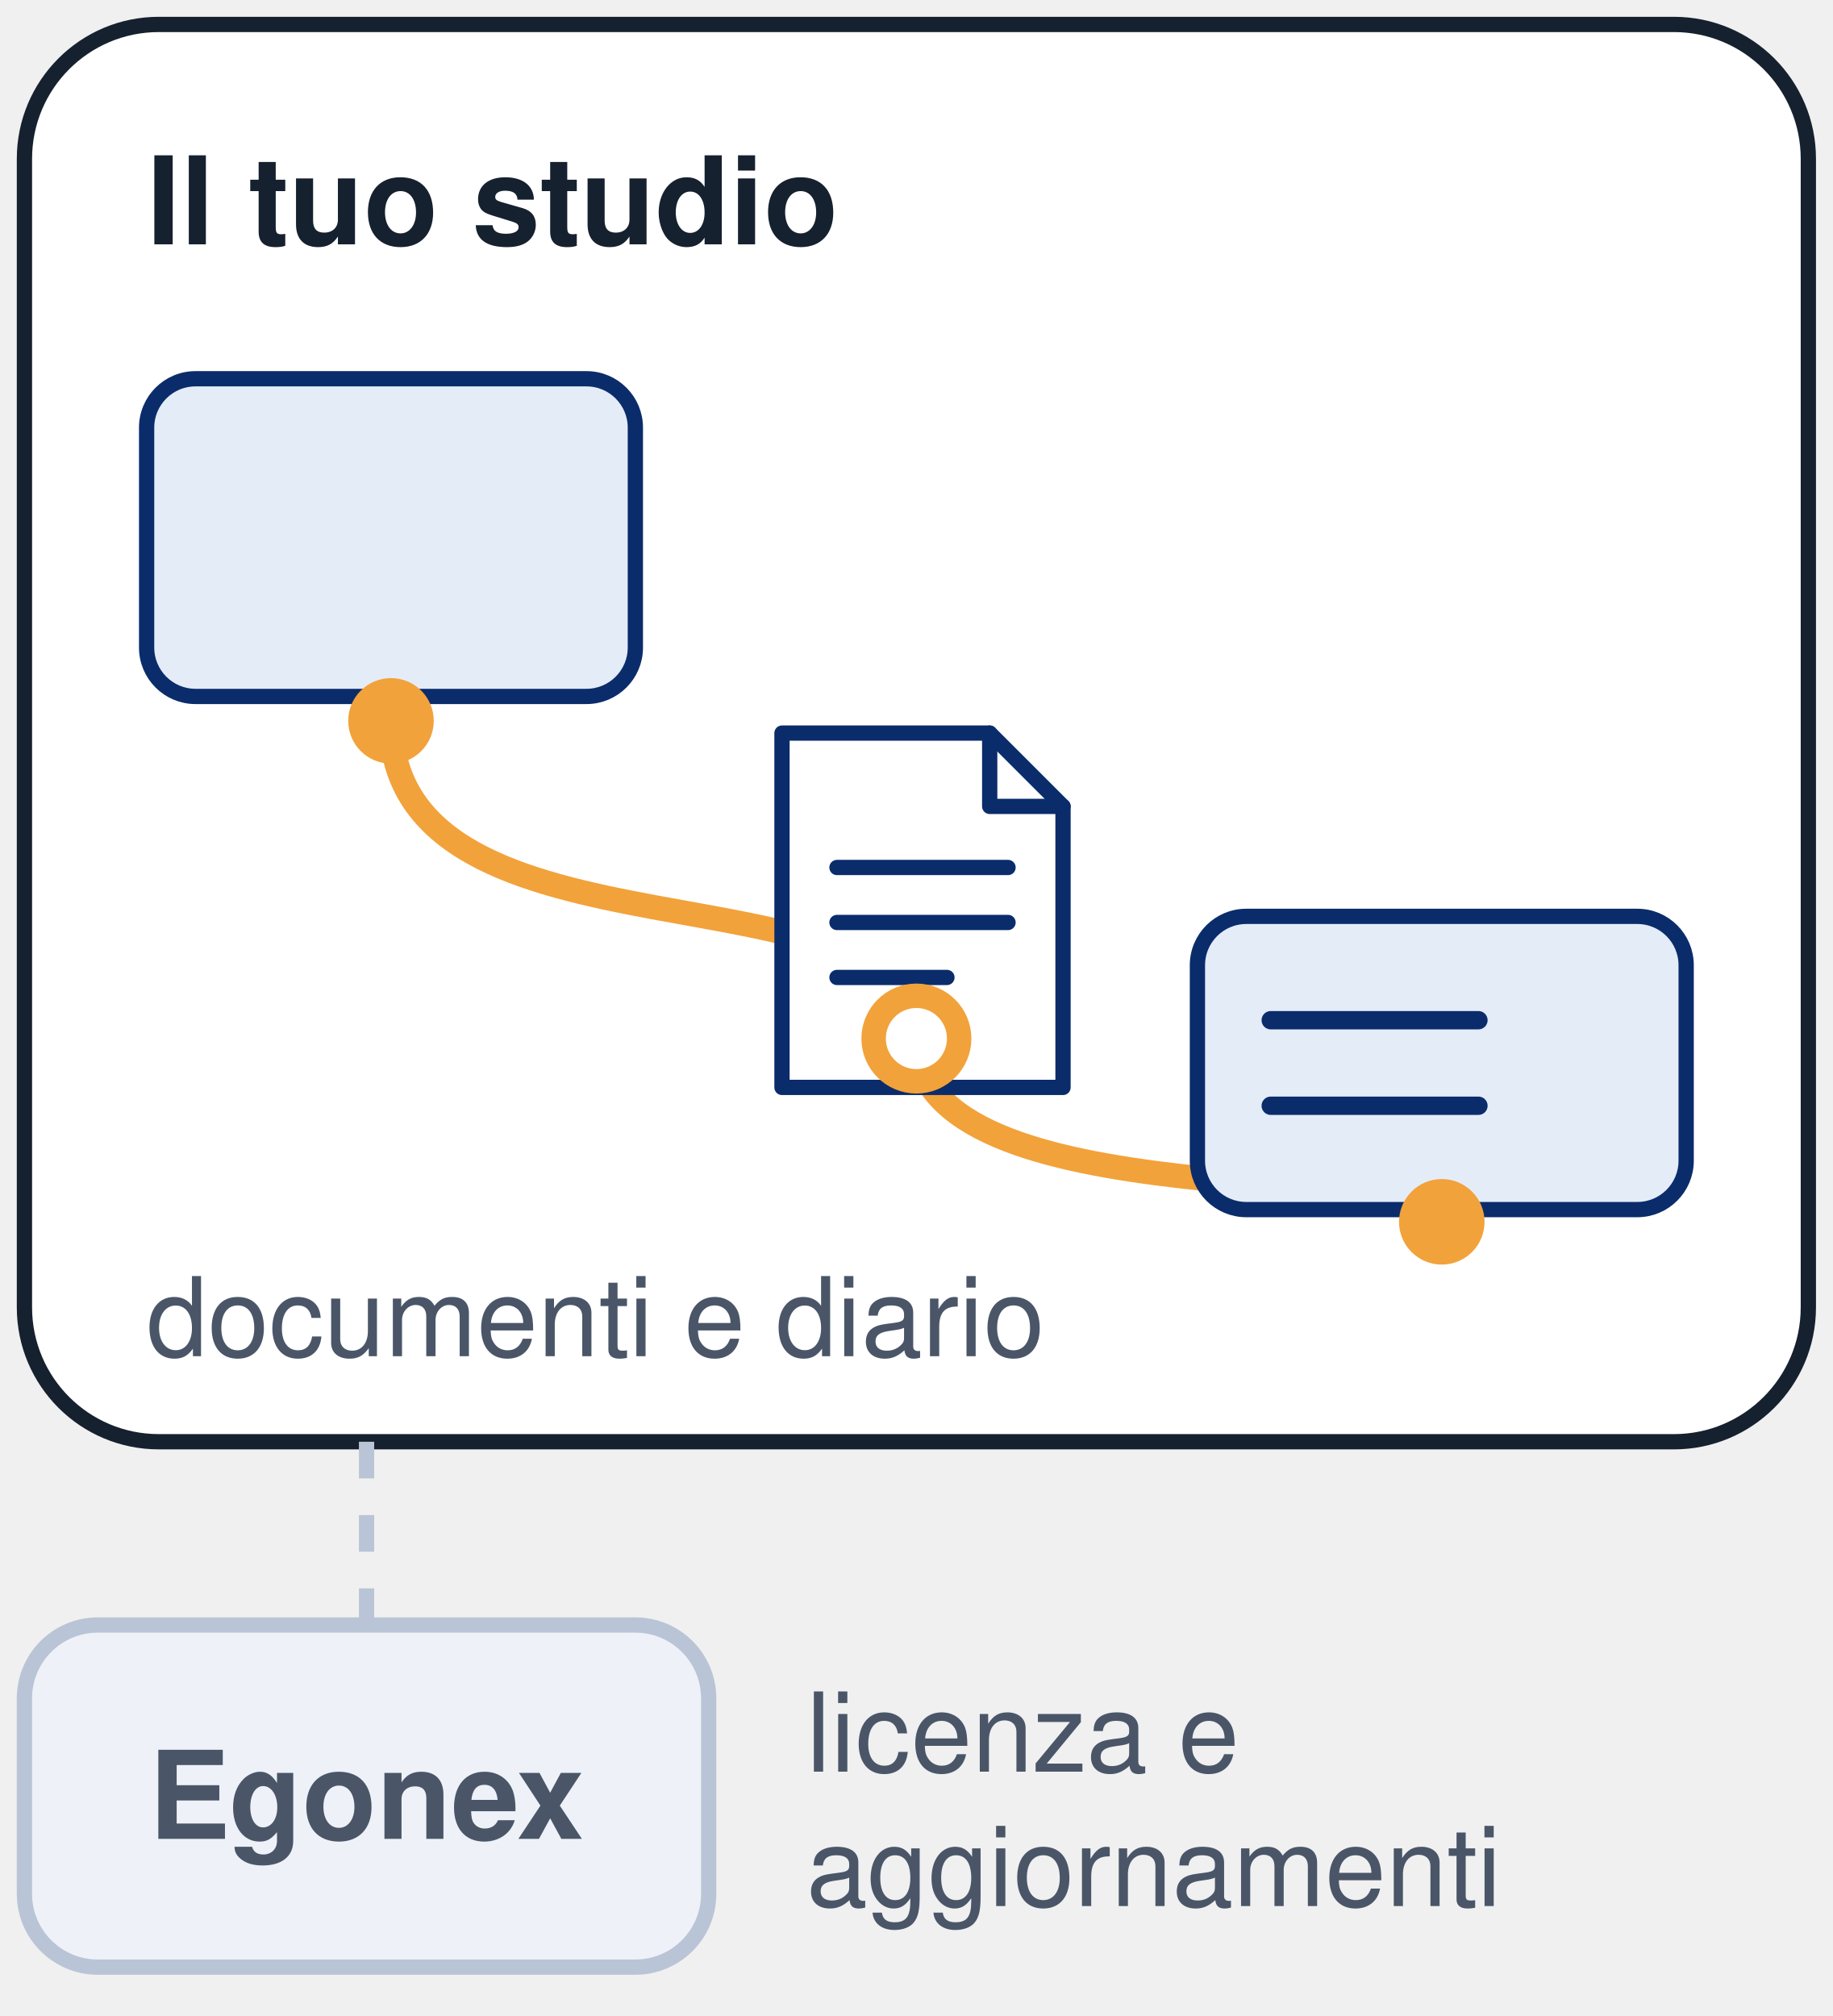
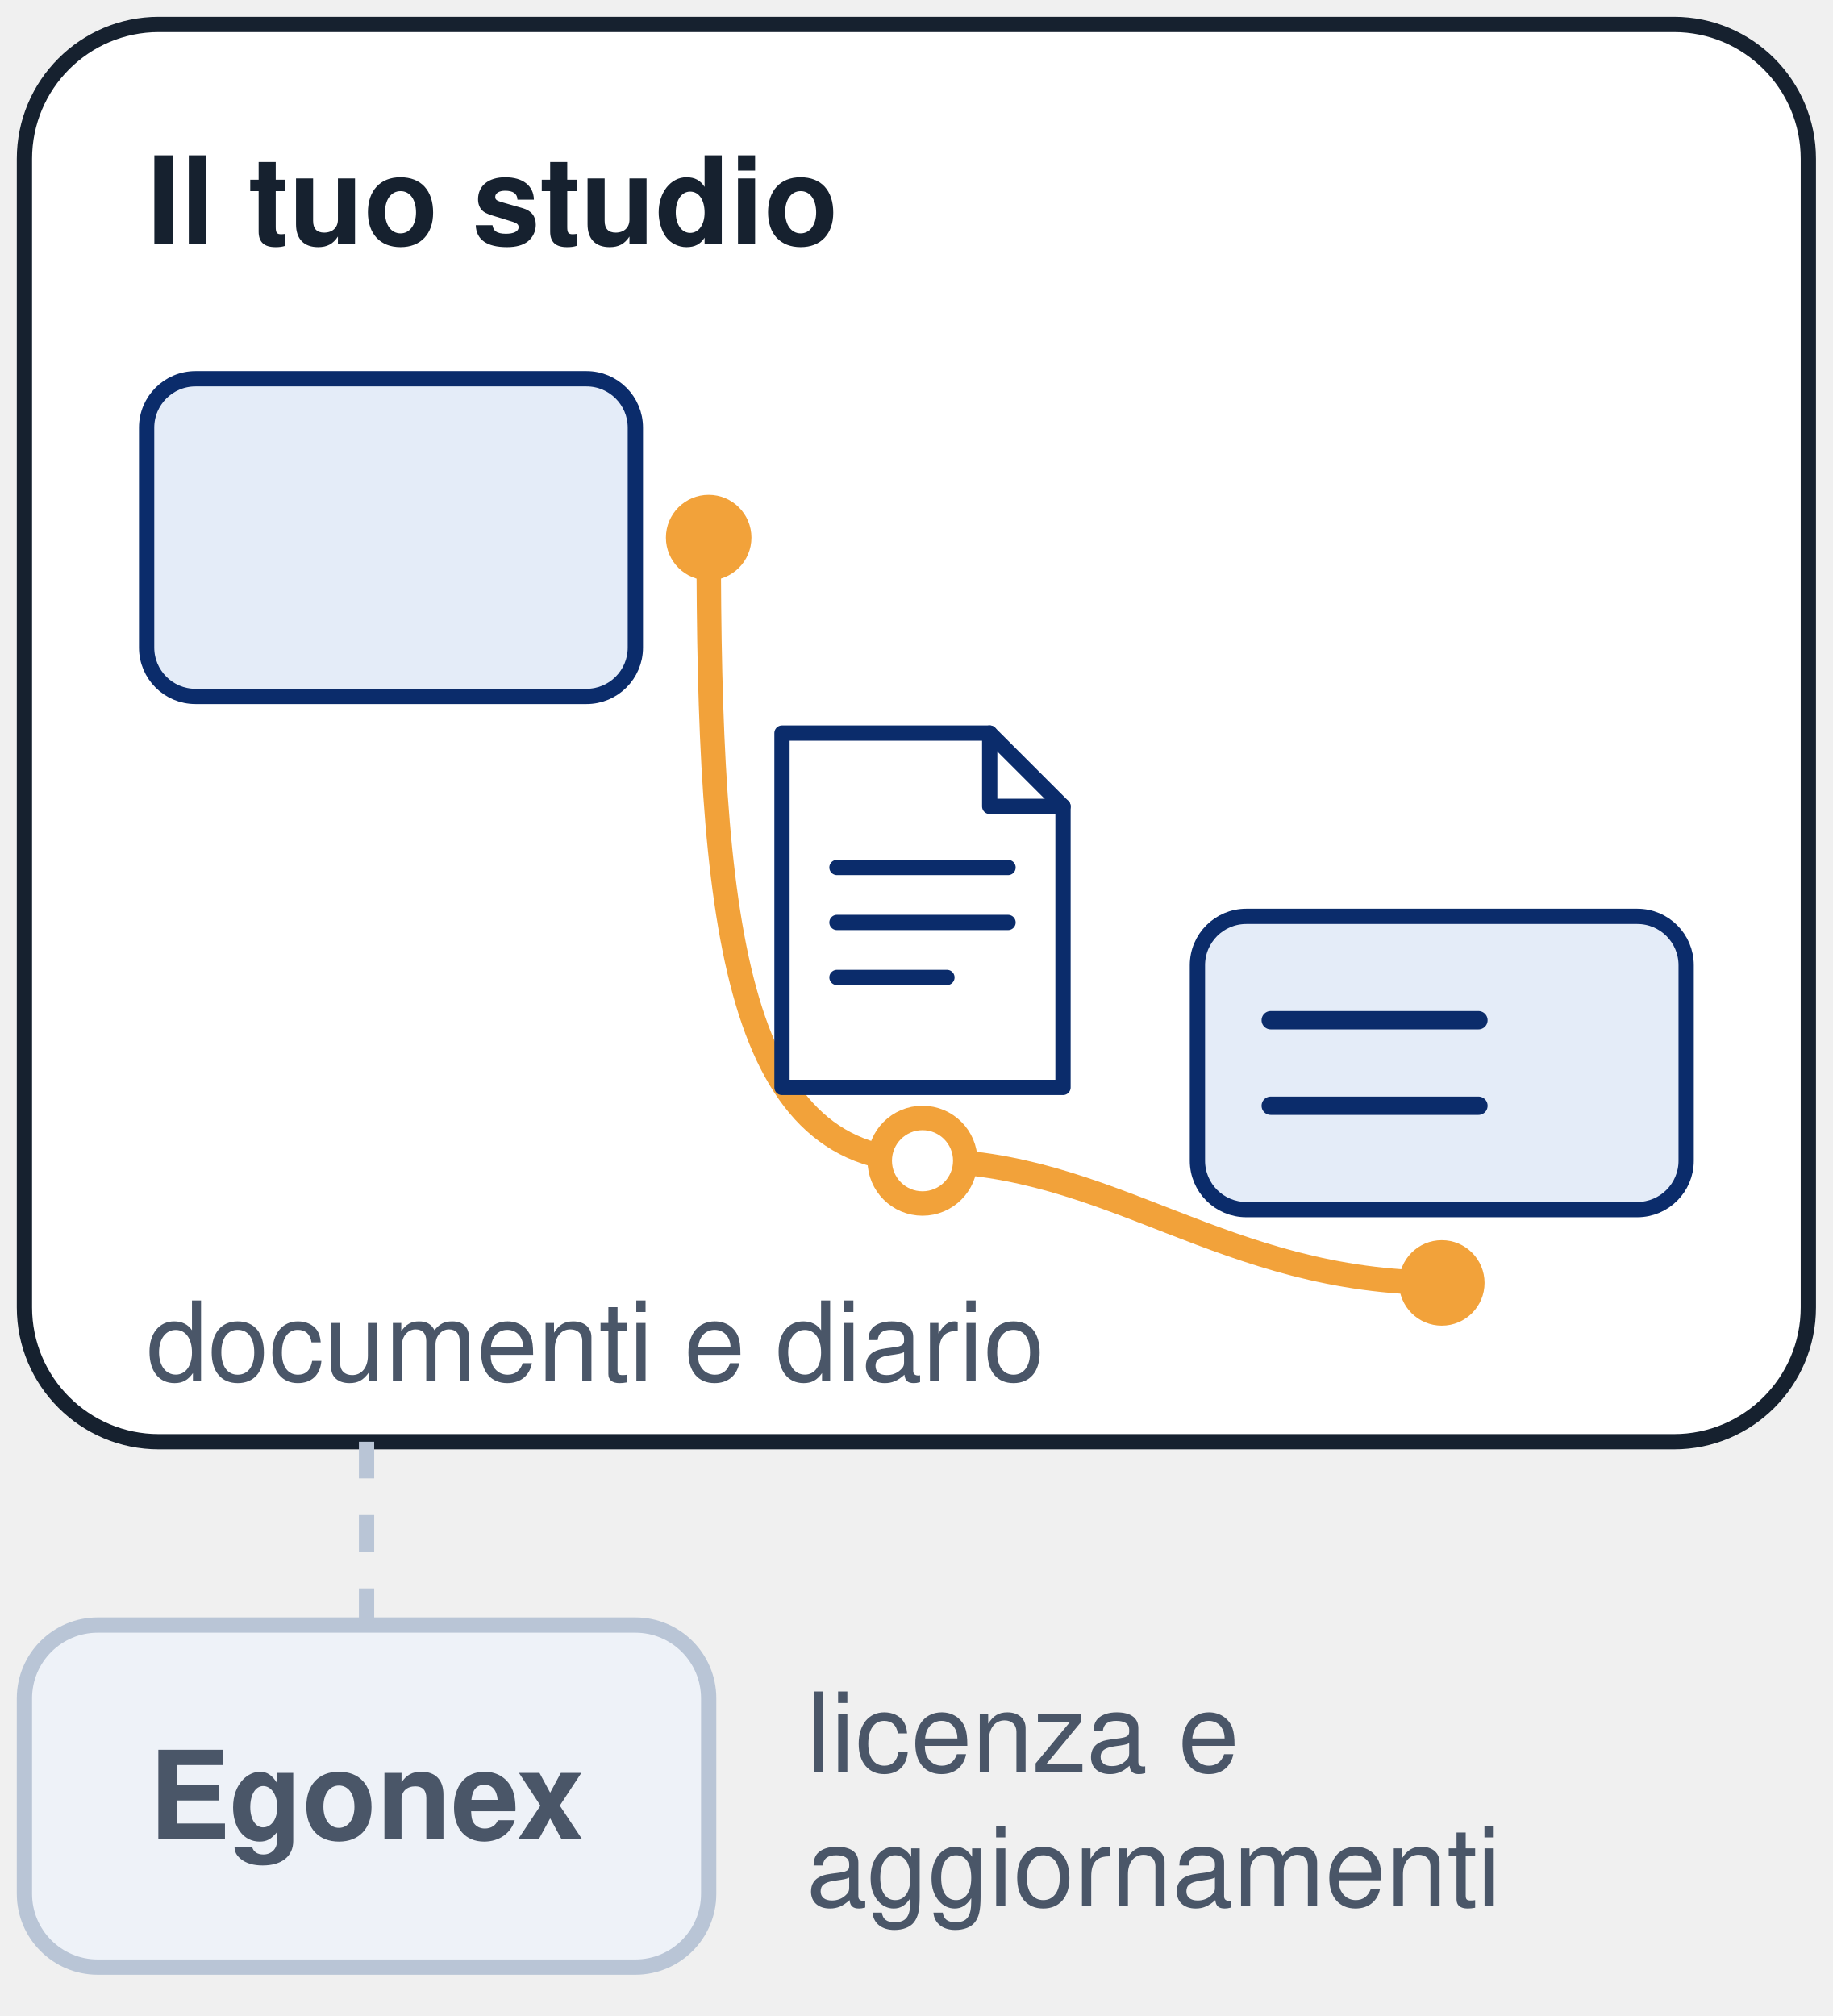
<svg xmlns="http://www.w3.org/2000/svg" viewBox="0 0 300 330" width="300" height="330" role="img" aria-labelledby="t">
  <g font-family="Segoe UI, Helvetica, Arial, sans-serif">
    <rect x="4" y="4" width="292" height="232" rx="22" fill="#FFFFFF" stroke="#16212F" stroke-width="2.5" />
    <text x="24" y="40" font-size="20" font-weight="800" fill="#16212F">Il tuo studio</text>
-     <path d="M64 118C64 160 150 140 150 170S236 190 236 200" fill="none" stroke="#F2A23A" stroke-width="4" stroke-linecap="round" />
+     <path d="M116 88C116 150 120 190 151 190S200 210 236 210" fill="none" stroke="#F2A23A" stroke-width="4" stroke-linecap="round" />
    <g transform="translate(24 62)">
      <rect width="80" height="52" rx="8" fill="#E4ECF8" stroke="#0B2C6B" stroke-width="2.5" />
    </g>
-     <circle cx="64" cy="118" r="7" fill="#F2A23A" />
+     <circle cx="116" cy="88" r="7" fill="#F2A23A" />
    <g transform="translate(128 120)">
      <path d="M0 0h34l12 12v46H0Z" fill="#FFFFFF" stroke="#0B2C6B" stroke-width="2.5" stroke-linejoin="round" />
      <path d="M34 0v12h12M9 22h28M9 31h28M9 40h18" fill="none" stroke="#0B2C6B" stroke-width="2.5" stroke-linecap="round" stroke-linejoin="round" />
    </g>
-     <circle cx="150" cy="170" r="7" fill="#FFFFFF" stroke="#F2A23A" stroke-width="4" />
+     <circle cx="151" cy="190" r="7" fill="#FFFFFF" stroke="#F2A23A" stroke-width="4" />
    <g transform="translate(196 150)">
      <rect width="80" height="48" rx="8" fill="#E4ECF8" stroke="#0B2C6B" stroke-width="2.5" />
      <path d="M12 17h34M12 31h34" stroke="#0B2C6B" stroke-width="3" stroke-linecap="round" />
    </g>
-     <circle cx="236" cy="200" r="7" fill="#F2A23A" />
-     <text x="24" y="222" font-size="18" fill="#4A5668">documenti e diario</text>
+     <circle cx="236" cy="210" r="7" fill="#F2A23A" />
+     <text x="24" y="226" font-size="18" fill="#4A5668">documenti e diario</text>
    <path d="M60 236V266" stroke="#B9C5D6" stroke-width="2.5" stroke-dasharray="6 6" />
    <rect x="4" y="266" width="112" height="56" rx="12" fill="#EEF2F8" stroke="#B9C5D6" stroke-width="2.5" />
    <text x="60" y="301" text-anchor="middle" font-size="20" font-weight="700" fill="#4A5668">Egonex</text>
    <text x="132" y="290" font-size="18" fill="#4A5668">licenza e</text>
    <text x="132" y="312" font-size="18" fill="#4A5668">aggiornamenti</text>
  </g>
</svg>
